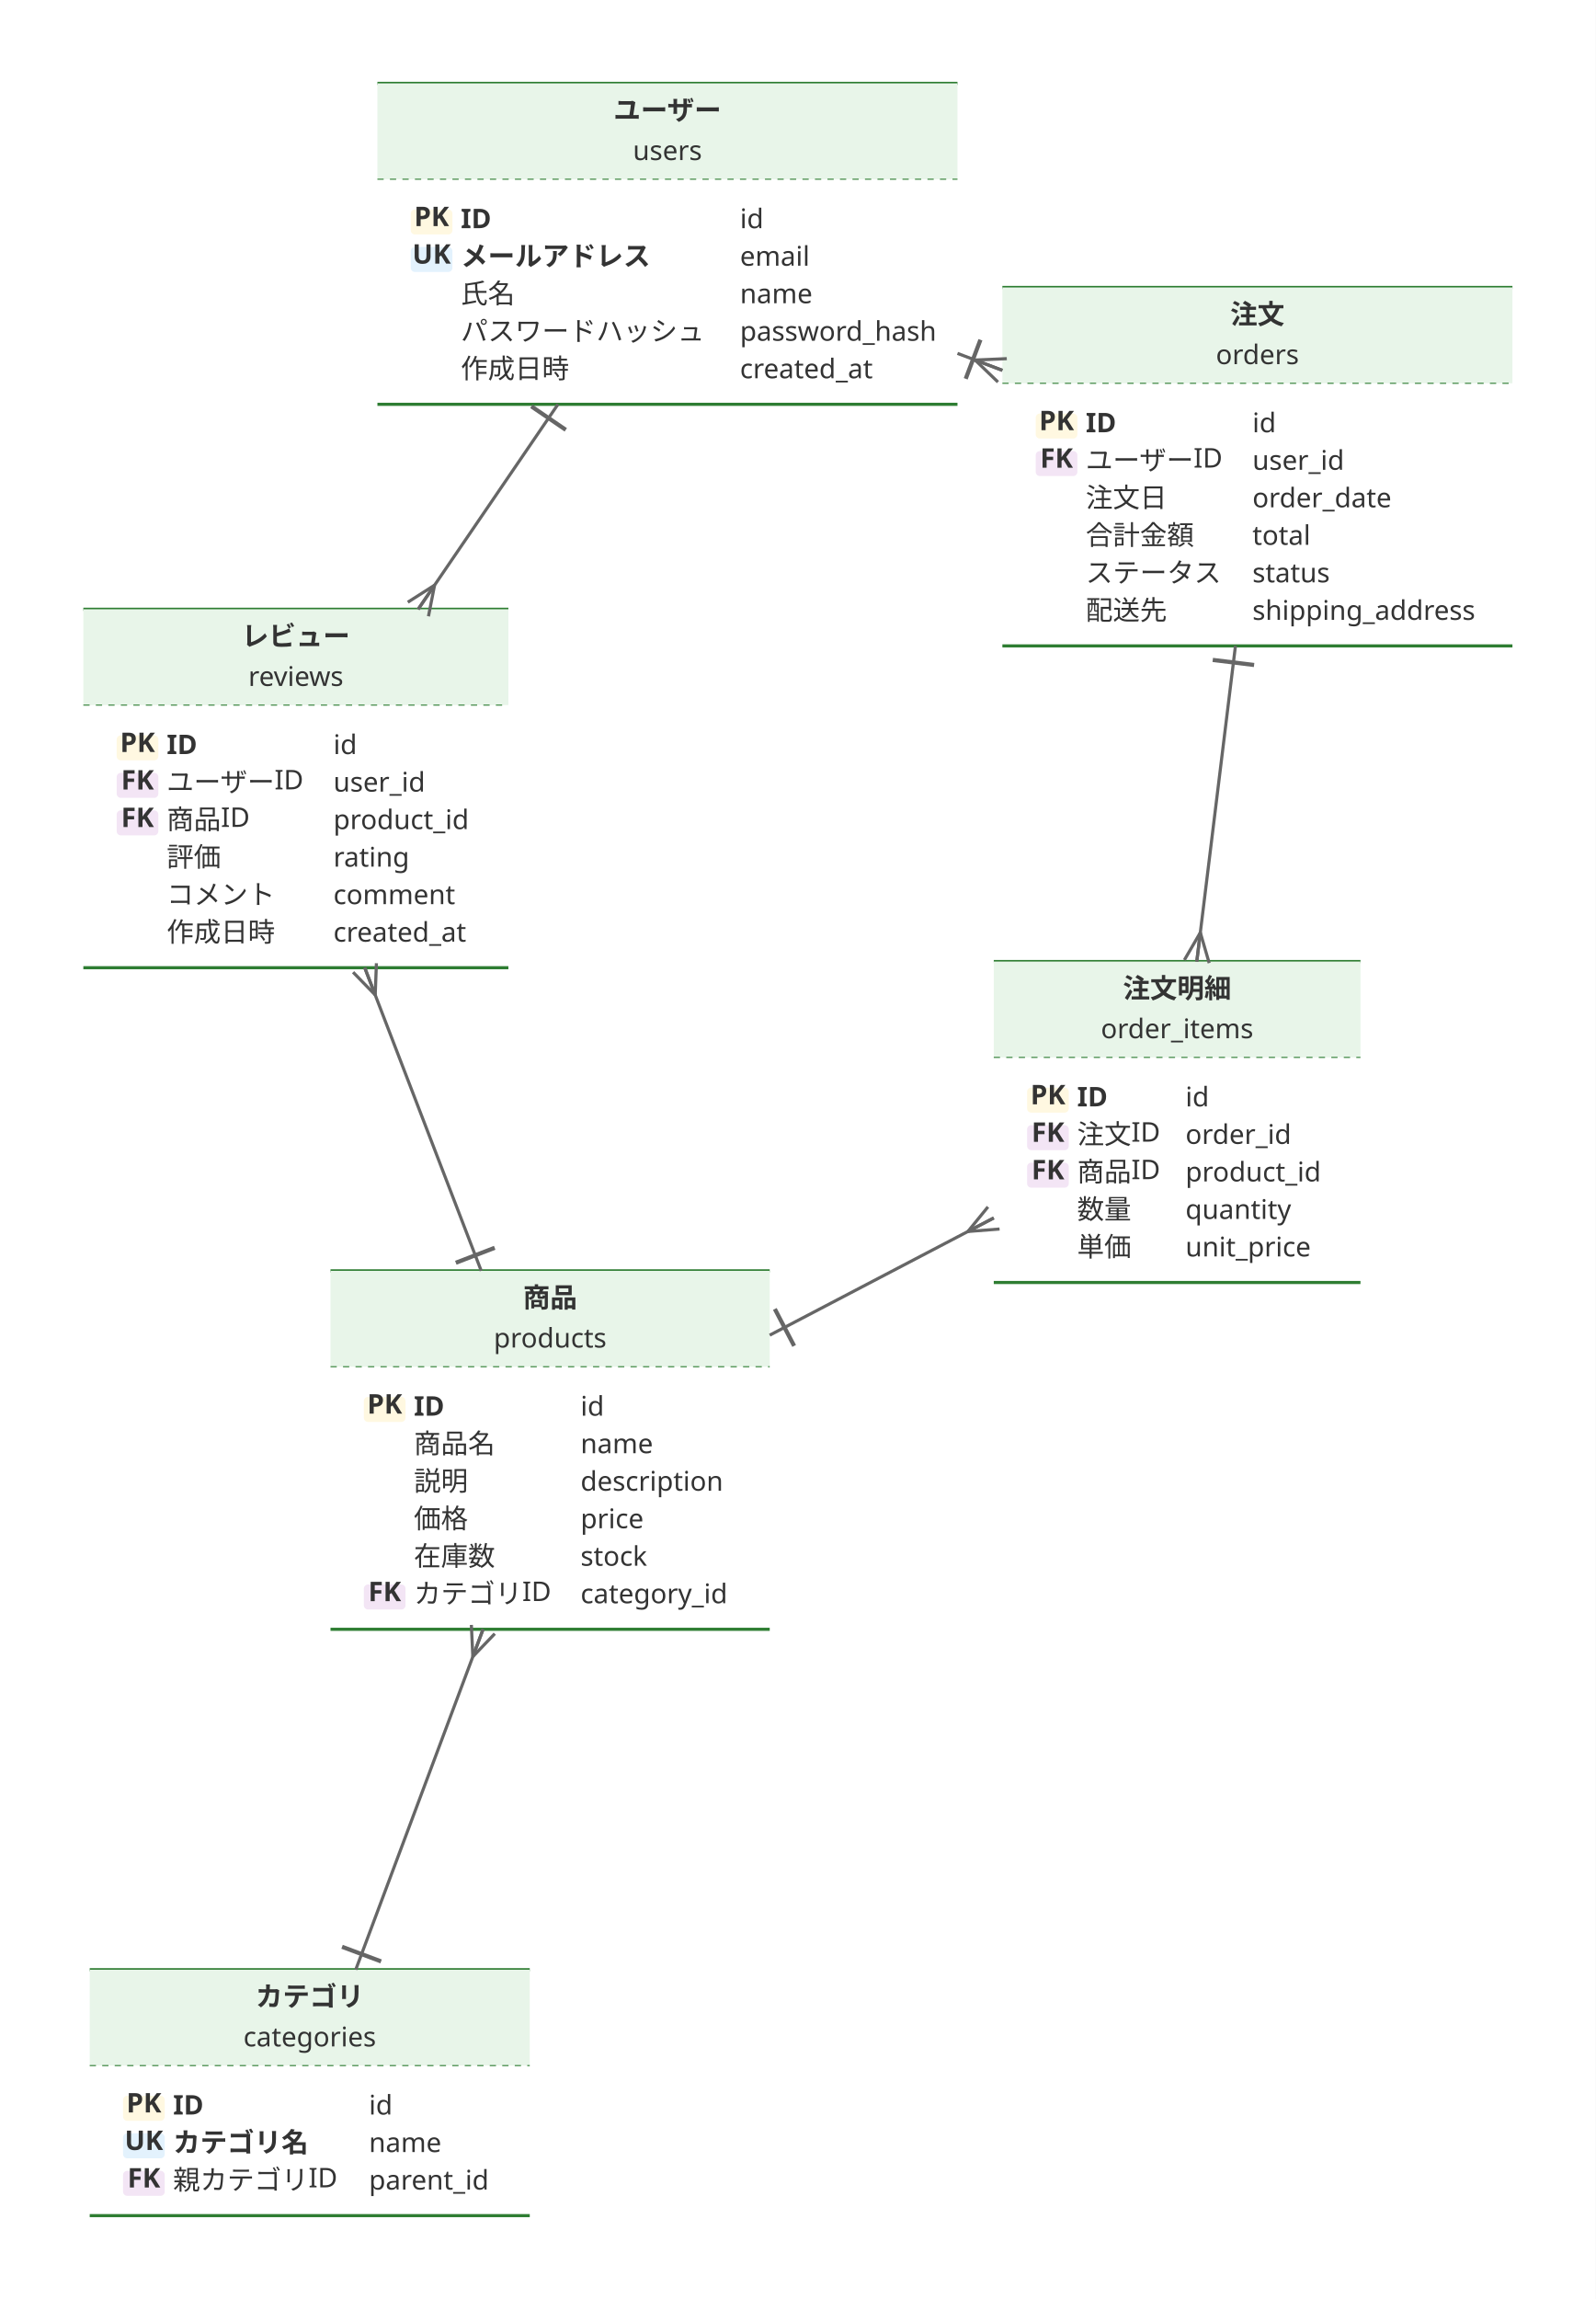
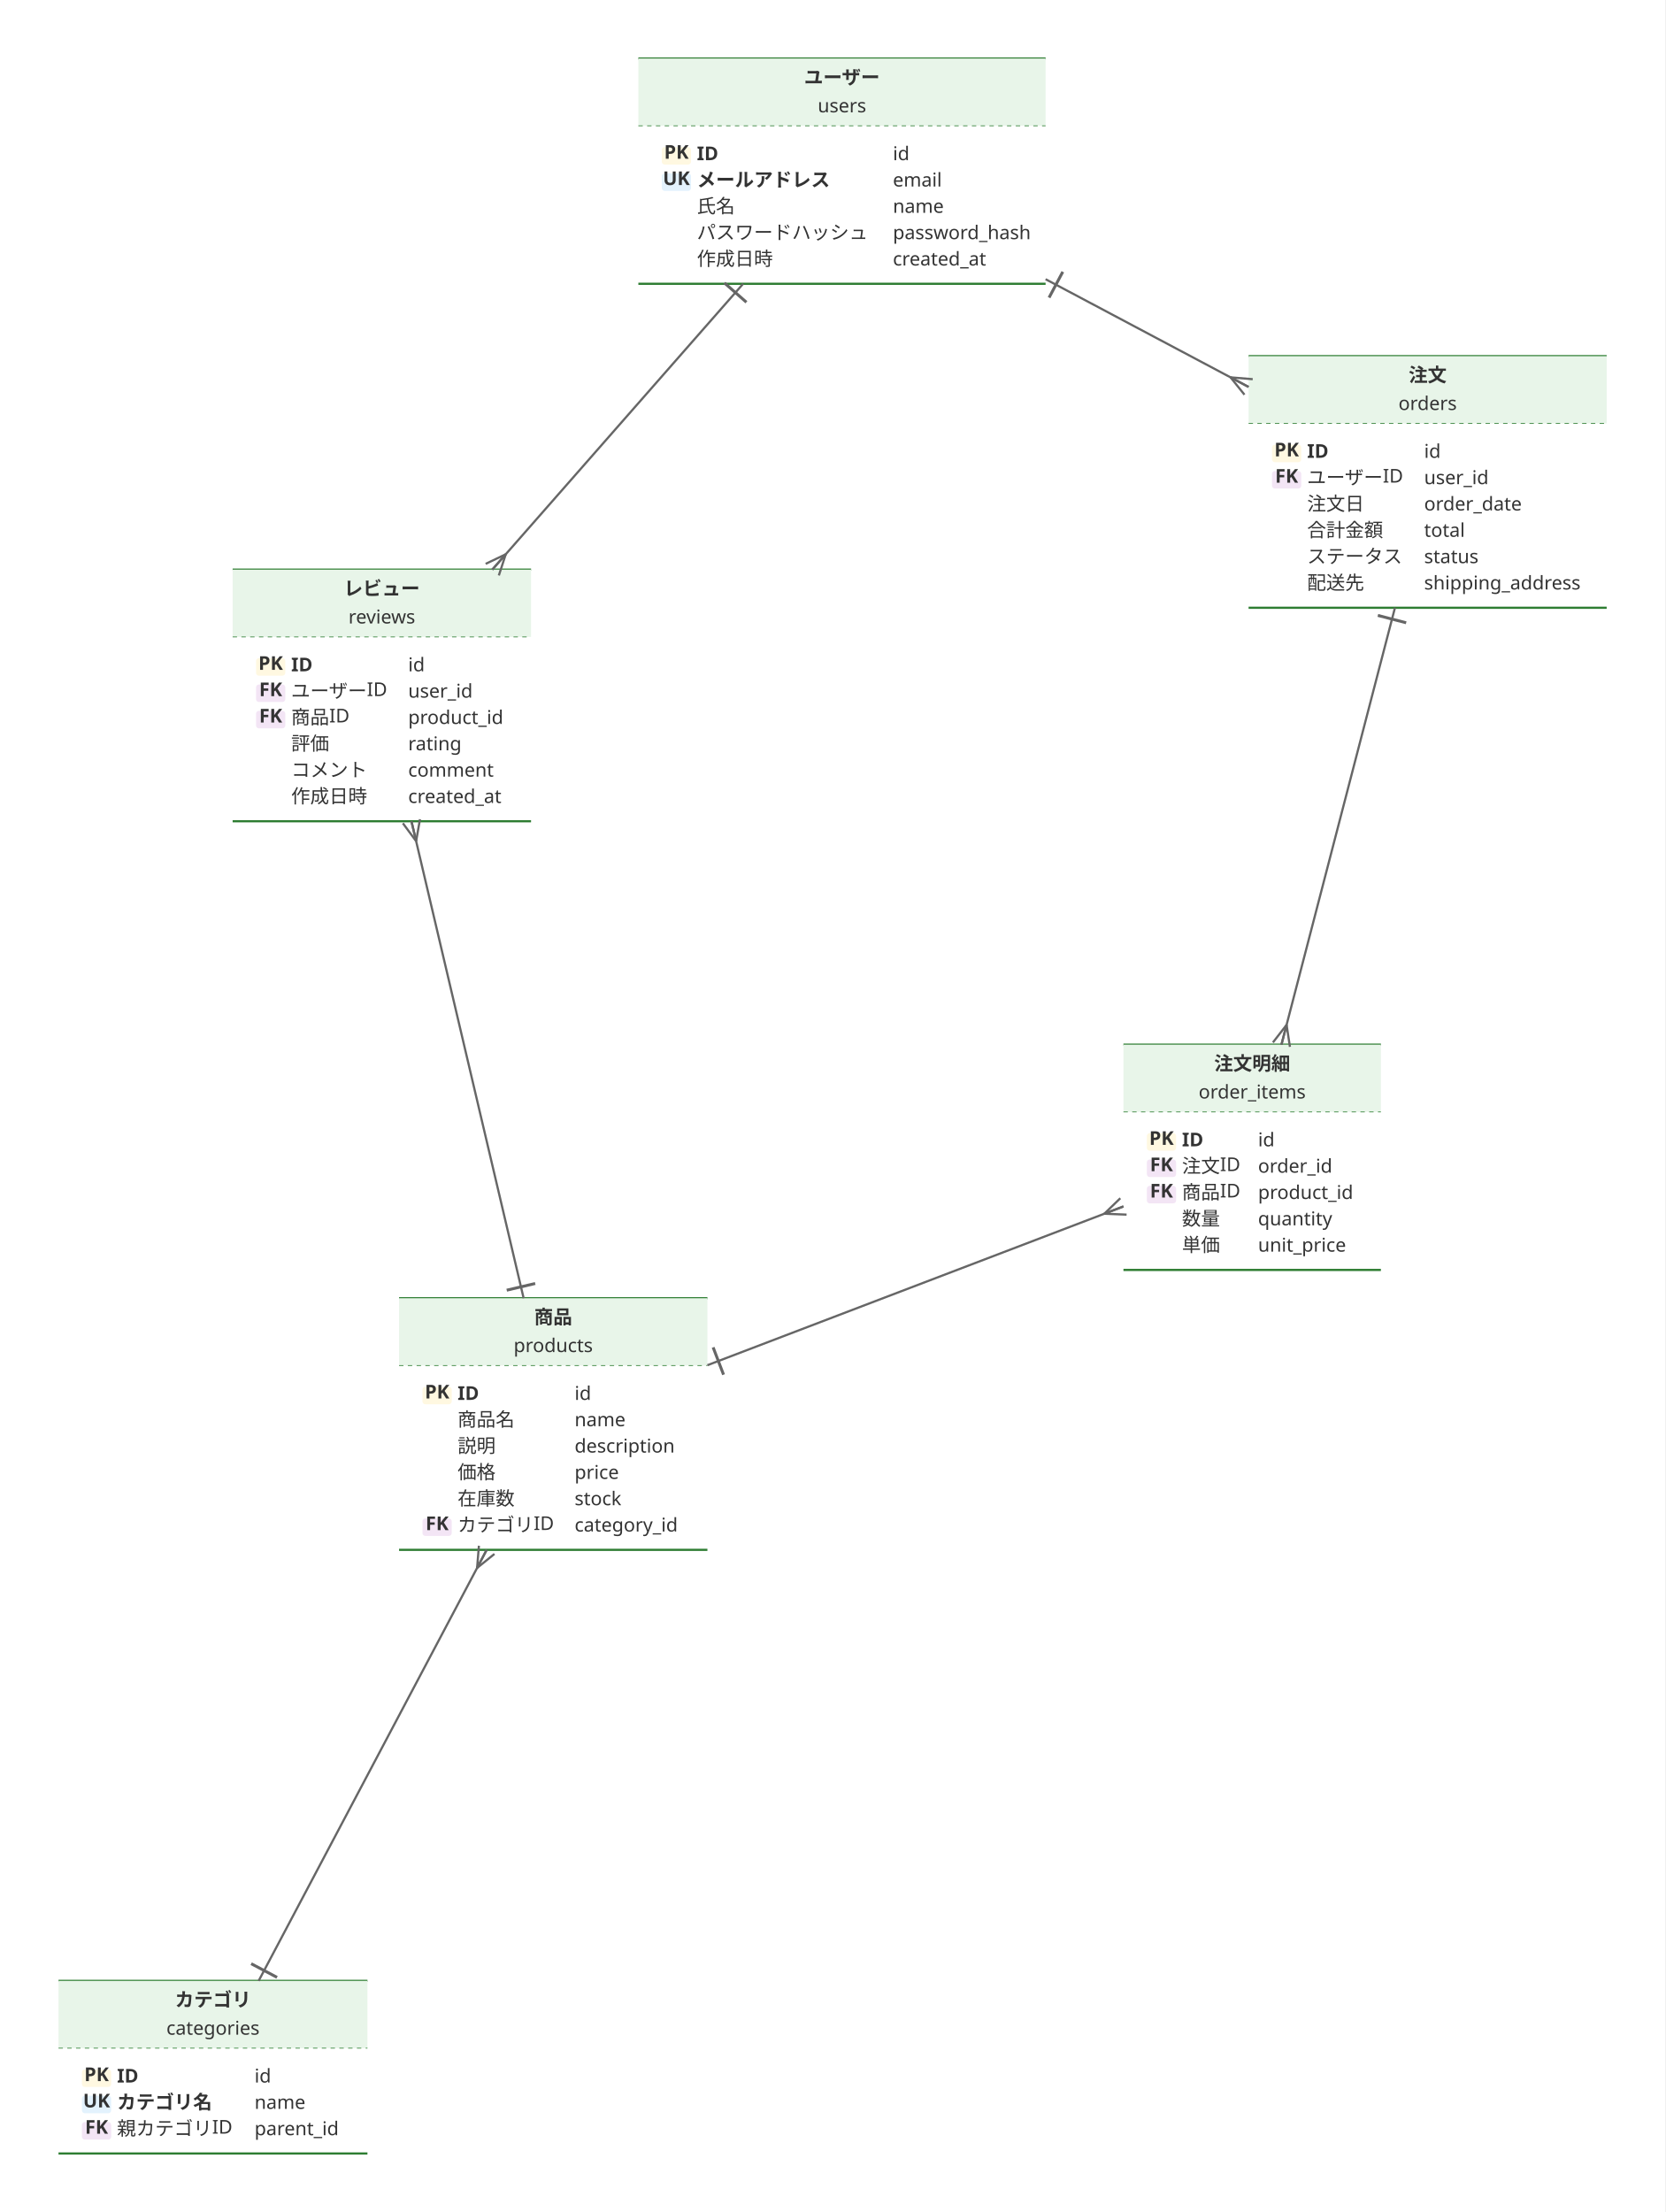
- <svg xmlns="http://www.w3.org/2000/svg" width="765.898" height="1103.118" viewBox="0 0 765.898 1103.118">
+ <svg xmlns="http://www.w3.org/2000/svg" width="1138.398" height="1512.151" viewBox="0 0 1138.398 1512.151">
  <rect width="100%" height="100%" fill="white" />
  <style>text { font-family: sans-serif; font-size: 13px; fill: #333; }</style>
-   <rect x="181.143" y="40" width="278.4" height="154" fill="#fff" stroke="none" />
-   <line x1="181.143" y1="40" x2="459.543" y2="40" stroke="#2e7d32" stroke-width="1.5" />
-   <line x1="181.143" y1="194" x2="459.543" y2="194" stroke="#2e7d32" stroke-width="1.5" />
-   <rect x="181.143" y="40" width="278.4" height="46" fill="#e8f5e9" />
-   <line x1="181.143" y1="86" x2="459.543" y2="86" stroke="#2e7d32" stroke-width="0.5" stroke-dasharray="3,3" />
-   <text x="320.343" y="57.48" text-anchor="middle" font-weight="bold" fill="#2e7d32">ユーザー</text>
-   <text x="320.343" y="76.8" text-anchor="middle" font-size="10" font-family="monospace" fill="#888">users</text>
-   <rect x="197.143" y="100.5" width="20" height="12" rx="2" fill="#fff8e1" stroke="none" />
-   <text x="207.143" y="108.5" font-size="8" font-weight="bold" fill="#c8a415" text-anchor="middle">PK</text>
-   <text x="221.143" y="109.5" font-size="11" fill="#333" font-weight="bold">ID</text>
-   <text x="355.143" y="109.5" font-size="10" font-family="monospace" fill="#999">id</text>
-   <rect x="197.143" y="118.5" width="20" height="12" rx="2" fill="#e3f2fd" stroke="none" />
-   <text x="207.143" y="126.5" font-size="8" font-weight="bold" fill="#1565c0" text-anchor="middle">UK</text>
-   <text x="221.143" y="127.5" font-size="11" fill="#333" font-weight="bold">メールアドレス</text>
-   <text x="355.143" y="127.5" font-size="10" font-family="monospace" fill="#999">email</text>
-   <text x="221.143" y="145.5" font-size="11" fill="#555">氏名</text>
-   <text x="355.143" y="145.5" font-size="10" font-family="monospace" fill="#999">name</text>
-   <text x="221.143" y="163.5" font-size="11" fill="#555">パスワードハッシュ</text>
-   <text x="355.143" y="163.5" font-size="10" font-family="monospace" fill="#999">password_hash</text>
-   <text x="221.143" y="181.5" font-size="11" fill="#555">作成日時</text>
-   <text x="355.143" y="181.5" font-size="10" font-family="monospace" fill="#999">created_at</text>
-   <rect x="481.098" y="137.922" width="244.8" height="172" fill="#fff" stroke="none" />
-   <line x1="481.098" y1="137.922" x2="725.898" y2="137.922" stroke="#2e7d32" stroke-width="1.5" />
-   <line x1="481.098" y1="309.922" x2="725.898" y2="309.922" stroke="#2e7d32" stroke-width="1.5" />
-   <rect x="481.098" y="137.922" width="244.8" height="46" fill="#e8f5e9" />
-   <line x1="481.098" y1="183.922" x2="725.898" y2="183.922" stroke="#2e7d32" stroke-width="0.5" stroke-dasharray="3,3" />
-   <text x="603.498" y="155.402" text-anchor="middle" font-weight="bold" fill="#2e7d32">注文</text>
-   <text x="603.498" y="174.722" text-anchor="middle" font-size="10" font-family="monospace" fill="#888">orders</text>
-   <rect x="497.098" y="198.422" width="20" height="12" rx="2" fill="#fff8e1" stroke="none" />
-   <text x="507.098" y="206.422" font-size="8" font-weight="bold" fill="#c8a415" text-anchor="middle">PK</text>
-   <text x="521.098" y="207.422" font-size="11" fill="#333" font-weight="bold">ID</text>
-   <text x="601.098" y="207.422" font-size="10" font-family="monospace" fill="#999">id</text>
-   <rect x="497.098" y="216.422" width="20" height="12" rx="2" fill="#f3e5f5" stroke="none" />
-   <text x="507.098" y="224.422" font-size="8" font-weight="bold" fill="#7b1fa2" text-anchor="middle">FK</text>
-   <text x="521.098" y="225.422" font-size="11" fill="#555">ユーザーID</text>
-   <text x="601.098" y="225.422" font-size="10" font-family="monospace" fill="#999">user_id</text>
-   <text x="521.098" y="243.422" font-size="11" fill="#555">注文日</text>
-   <text x="601.098" y="243.422" font-size="10" font-family="monospace" fill="#999">order_date</text>
-   <text x="521.098" y="261.422" font-size="11" fill="#555">合計金額</text>
-   <text x="601.098" y="261.422" font-size="10" font-family="monospace" fill="#999">total</text>
-   <text x="521.098" y="279.422" font-size="11" fill="#555">ステータス</text>
-   <text x="601.098" y="279.422" font-size="10" font-family="monospace" fill="#999">status</text>
-   <text x="521.098" y="297.422" font-size="11" fill="#555">配送先</text>
-   <text x="601.098" y="297.422" font-size="10" font-family="monospace" fill="#999">shipping_address</text>
-   <rect x="476.96" y="461.371" width="176" height="154" fill="#fff" stroke="none" />
-   <line x1="476.96" y1="461.371" x2="652.96" y2="461.371" stroke="#2e7d32" stroke-width="1.5" />
-   <line x1="476.96" y1="615.371" x2="652.96" y2="615.371" stroke="#2e7d32" stroke-width="1.5" />
-   <rect x="476.96" y="461.371" width="176" height="46" fill="#e8f5e9" />
-   <line x1="476.96" y1="507.371" x2="652.96" y2="507.371" stroke="#2e7d32" stroke-width="0.5" stroke-dasharray="3,3" />
-   <text x="564.96" y="478.851" text-anchor="middle" font-weight="bold" fill="#2e7d32">注文明細</text>
-   <text x="564.96" y="498.171" text-anchor="middle" font-size="10" font-family="monospace" fill="#888">order_items</text>
-   <rect x="492.96" y="521.871" width="20" height="12" rx="2" fill="#fff8e1" stroke="none" />
-   <text x="502.96" y="529.871" font-size="8" font-weight="bold" fill="#c8a415" text-anchor="middle">PK</text>
-   <text x="516.96" y="530.871" font-size="11" fill="#333" font-weight="bold">ID</text>
-   <text x="568.96" y="530.871" font-size="10" font-family="monospace" fill="#999">id</text>
-   <rect x="492.96" y="539.871" width="20" height="12" rx="2" fill="#f3e5f5" stroke="none" />
-   <text x="502.96" y="547.871" font-size="8" font-weight="bold" fill="#7b1fa2" text-anchor="middle">FK</text>
-   <text x="516.96" y="548.871" font-size="11" fill="#555">注文ID</text>
-   <text x="568.96" y="548.871" font-size="10" font-family="monospace" fill="#999">order_id</text>
-   <rect x="492.96" y="557.871" width="20" height="12" rx="2" fill="#f3e5f5" stroke="none" />
-   <text x="502.96" y="565.871" font-size="8" font-weight="bold" fill="#7b1fa2" text-anchor="middle">FK</text>
-   <text x="516.96" y="566.871" font-size="11" fill="#555">商品ID</text>
-   <text x="568.96" y="566.871" font-size="10" font-family="monospace" fill="#999">product_id</text>
-   <text x="516.96" y="584.871" font-size="11" fill="#555">数量</text>
-   <text x="568.96" y="584.871" font-size="10" font-family="monospace" fill="#999">quantity</text>
-   <text x="516.96" y="602.871" font-size="11" fill="#555">単価</text>
-   <text x="568.96" y="602.871" font-size="10" font-family="monospace" fill="#999">unit_price</text>
-   <rect x="158.629" y="609.78" width="210.8" height="172" fill="#fff" stroke="none" />
-   <line x1="158.629" y1="609.78" x2="369.429" y2="609.78" stroke="#2e7d32" stroke-width="1.5" />
-   <line x1="158.629" y1="781.78" x2="369.429" y2="781.78" stroke="#2e7d32" stroke-width="1.5" />
-   <rect x="158.629" y="609.78" width="210.8" height="46" fill="#e8f5e9" />
-   <line x1="158.629" y1="655.78" x2="369.429" y2="655.78" stroke="#2e7d32" stroke-width="0.5" stroke-dasharray="3,3" />
-   <text x="264.029" y="627.26" text-anchor="middle" font-weight="bold" fill="#2e7d32">商品</text>
-   <text x="264.029" y="646.58" text-anchor="middle" font-size="10" font-family="monospace" fill="#888">products</text>
-   <rect x="174.629" y="670.28" width="20" height="12" rx="2" fill="#fff8e1" stroke="none" />
-   <text x="184.629" y="678.28" font-size="8" font-weight="bold" fill="#c8a415" text-anchor="middle">PK</text>
-   <text x="198.629" y="679.28" font-size="11" fill="#333" font-weight="bold">ID</text>
-   <text x="278.629" y="679.28" font-size="10" font-family="monospace" fill="#999">id</text>
-   <text x="198.629" y="697.28" font-size="11" fill="#555">商品名</text>
-   <text x="278.629" y="697.28" font-size="10" font-family="monospace" fill="#999">name</text>
-   <text x="198.629" y="715.28" font-size="11" fill="#555">説明</text>
-   <text x="278.629" y="715.28" font-size="10" font-family="monospace" fill="#999">description</text>
-   <text x="198.629" y="733.28" font-size="11" fill="#555">価格</text>
-   <text x="278.629" y="733.28" font-size="10" font-family="monospace" fill="#999">price</text>
-   <text x="198.629" y="751.28" font-size="11" fill="#555">在庫数</text>
-   <text x="278.629" y="751.28" font-size="10" font-family="monospace" fill="#999">stock</text>
-   <rect x="174.629" y="760.28" width="20" height="12" rx="2" fill="#f3e5f5" stroke="none" />
-   <text x="184.629" y="768.28" font-size="8" font-weight="bold" fill="#7b1fa2" text-anchor="middle">FK</text>
-   <text x="198.629" y="769.28" font-size="11" fill="#555">カテゴリID</text>
-   <text x="278.629" y="769.28" font-size="10" font-family="monospace" fill="#999">category_id</text>
-   <rect x="43.059" y="945.118" width="211.2" height="118" fill="#fff" stroke="none" />
-   <line x1="43.059" y1="945.118" x2="254.259" y2="945.118" stroke="#2e7d32" stroke-width="1.5" />
-   <line x1="43.059" y1="1063.118" x2="254.259" y2="1063.118" stroke="#2e7d32" stroke-width="1.5" />
-   <rect x="43.059" y="945.118" width="211.2" height="46" fill="#e8f5e9" />
-   <line x1="43.059" y1="991.118" x2="254.259" y2="991.118" stroke="#2e7d32" stroke-width="0.5" stroke-dasharray="3,3" />
-   <text x="148.659" y="962.598" text-anchor="middle" font-weight="bold" fill="#2e7d32">カテゴリ</text>
-   <text x="148.659" y="981.918" text-anchor="middle" font-size="10" font-family="monospace" fill="#888">categories</text>
-   <rect x="59.059" y="1005.618" width="20" height="12" rx="2" fill="#fff8e1" stroke="none" />
-   <text x="69.059" y="1013.618" font-size="8" font-weight="bold" fill="#c8a415" text-anchor="middle">PK</text>
-   <text x="83.059" y="1014.618" font-size="11" fill="#333" font-weight="bold">ID</text>
-   <text x="177.059" y="1014.618" font-size="10" font-family="monospace" fill="#999">id</text>
-   <rect x="59.059" y="1023.618" width="20" height="12" rx="2" fill="#e3f2fd" stroke="none" />
-   <text x="69.059" y="1031.618" font-size="8" font-weight="bold" fill="#1565c0" text-anchor="middle">UK</text>
-   <text x="83.059" y="1032.618" font-size="11" fill="#333" font-weight="bold">カテゴリ名</text>
-   <text x="177.059" y="1032.618" font-size="10" font-family="monospace" fill="#999">name</text>
-   <rect x="59.059" y="1041.618" width="20" height="12" rx="2" fill="#f3e5f5" stroke="none" />
-   <text x="69.059" y="1049.618" font-size="8" font-weight="bold" fill="#7b1fa2" text-anchor="middle">FK</text>
-   <text x="83.059" y="1050.618" font-size="11" fill="#555">親カテゴリID</text>
-   <text x="177.059" y="1050.618" font-size="10" font-family="monospace" fill="#999">parent_id</text>
-   <rect x="40" y="292.335" width="204" height="172" fill="#fff" stroke="none" />
-   <line x1="40" y1="292.335" x2="244" y2="292.335" stroke="#2e7d32" stroke-width="1.5" />
-   <line x1="40" y1="464.335" x2="244" y2="464.335" stroke="#2e7d32" stroke-width="1.5" />
-   <rect x="40" y="292.335" width="204" height="46" fill="#e8f5e9" />
-   <line x1="40" y1="338.335" x2="244" y2="338.335" stroke="#2e7d32" stroke-width="0.5" stroke-dasharray="3,3" />
-   <text x="142" y="309.815" text-anchor="middle" font-weight="bold" fill="#2e7d32">レビュー</text>
-   <text x="142" y="329.135" text-anchor="middle" font-size="10" font-family="monospace" fill="#888">reviews</text>
-   <rect x="56" y="352.835" width="20" height="12" rx="2" fill="#fff8e1" stroke="none" />
-   <text x="66" y="360.835" font-size="8" font-weight="bold" fill="#c8a415" text-anchor="middle">PK</text>
-   <text x="80" y="361.835" font-size="11" fill="#333" font-weight="bold">ID</text>
-   <text x="160" y="361.835" font-size="10" font-family="monospace" fill="#999">id</text>
-   <rect x="56" y="370.835" width="20" height="12" rx="2" fill="#f3e5f5" stroke="none" />
-   <text x="66" y="378.835" font-size="8" font-weight="bold" fill="#7b1fa2" text-anchor="middle">FK</text>
-   <text x="80" y="379.835" font-size="11" fill="#555">ユーザーID</text>
-   <text x="160" y="379.835" font-size="10" font-family="monospace" fill="#999">user_id</text>
-   <rect x="56" y="388.835" width="20" height="12" rx="2" fill="#f3e5f5" stroke="none" />
-   <text x="66" y="396.835" font-size="8" font-weight="bold" fill="#7b1fa2" text-anchor="middle">FK</text>
-   <text x="80" y="397.835" font-size="11" fill="#555">商品ID</text>
-   <text x="160" y="397.835" font-size="10" font-family="monospace" fill="#999">product_id</text>
-   <text x="80" y="415.835" font-size="11" fill="#555">評価</text>
-   <text x="160" y="415.835" font-size="10" font-family="monospace" fill="#999">rating</text>
-   <text x="80" y="433.835" font-size="11" fill="#555">コメント</text>
-   <text x="160" y="433.835" font-size="10" font-family="monospace" fill="#999">comment</text>
-   <text x="80" y="451.835" font-size="11" fill="#555">作成日時</text>
-   <text x="160" y="451.835" font-size="10" font-family="monospace" fill="#999">created_at</text>
-   <path d="M459.543,169.563 L481.098,177.702" fill="none" stroke="#666" stroke-width="1.5" />
-   <line x1="463.495" y1="181.744" x2="470.56" y2="163.034" stroke="#666" stroke-width="2" />
-   <line x1="468" y1="172.757" x2="481.098" y2="177.702" stroke="#666" stroke-width="1.5" />
-   <line x1="468" y1="172.757" x2="483.217" y2="172.089" stroke="#666" stroke-width="1.5" />
-   <line x1="468" y1="172.757" x2="478.978" y2="183.315" stroke="#666" stroke-width="1.5" />
-   <path d="M592.958,309.922 L574.397,461.371" fill="none" stroke="#666" stroke-width="1.5" />
-   <line x1="582.059" y1="316.646" x2="601.91" y2="319.079" stroke="#666" stroke-width="2" />
-   <line x1="576.1" y1="447.475" x2="574.397" y2="461.371" stroke="#666" stroke-width="1.5" />
-   <line x1="576.1" y1="447.475" x2="580.353" y2="462.101" stroke="#666" stroke-width="1.5" />
-   <line x1="576.1" y1="447.475" x2="568.442" y2="460.641" stroke="#666" stroke-width="1.5" />
-   <path d="M369.429,640.648 L476.96,584.401" fill="none" stroke="#666" stroke-width="1.5" />
-   <line x1="381.153" y1="645.801" x2="371.883" y2="628.079" stroke="#666" stroke-width="2" />
-   <line x1="464.555" y1="590.89" x2="476.96" y2="584.401" stroke="#666" stroke-width="1.5" />
-   <line x1="464.555" y1="590.89" x2="474.179" y2="579.085" stroke="#666" stroke-width="1.5" />
-   <line x1="464.555" y1="590.89" x2="479.741" y2="589.718" stroke="#666" stroke-width="1.5" />
-   <path d="M170.735,945.118 L231.851,781.78" fill="none" stroke="#666" stroke-width="1.5" />
-   <line x1="182.904" y1="941.13" x2="164.173" y2="934.121" stroke="#666" stroke-width="2" />
-   <line x1="226.944" y1="794.892" x2="231.851" y2="781.78" stroke="#666" stroke-width="1.5" />
-   <line x1="226.944" y1="794.892" x2="226.231" y2="779.677" stroke="#666" stroke-width="1.5" />
-   <line x1="226.944" y1="794.892" x2="237.47" y2="783.883" stroke="#666" stroke-width="1.5" />
-   <path d="M267.796,194 L200.689,292.335" fill="none" stroke="#666" stroke-width="1.5" />
-   <line x1="255.027" y1="194.971" x2="271.547" y2="206.245" stroke="#666" stroke-width="2" />
-   <line x1="208.581" y1="280.772" x2="200.689" y2="292.335" stroke="#666" stroke-width="1.5" />
-   <line x1="208.581" y1="280.772" x2="205.645" y2="295.718" stroke="#666" stroke-width="1.5" />
-   <line x1="208.581" y1="280.772" x2="195.733" y2="288.953" stroke="#666" stroke-width="1.5" />
-   <path d="M230.97,609.78 L175.059,464.335" fill="none" stroke="#666" stroke-width="1.5" />
-   <line x1="237.433" y1="598.725" x2="218.765" y2="605.901" stroke="#666" stroke-width="2" />
-   <line x1="180.083" y1="477.403" x2="175.059" y2="464.335" stroke="#666" stroke-width="1.5" />
-   <line x1="180.083" y1="477.403" x2="169.459" y2="466.488" stroke="#666" stroke-width="1.5" />
-   <line x1="180.083" y1="477.403" x2="180.66" y2="462.183" stroke="#666" stroke-width="1.5" />
+   <rect x="436.415" y="40" width="278.4" height="154" fill="#fff" stroke="none" />
+   <line x1="436.415" y1="40" x2="714.815" y2="40" stroke="#2e7d32" stroke-width="1.5" />
+   <line x1="436.415" y1="194" x2="714.815" y2="194" stroke="#2e7d32" stroke-width="1.5" />
+   <rect x="436.415" y="40" width="278.4" height="46" fill="#e8f5e9" />
+   <line x1="436.415" y1="86" x2="714.815" y2="86" stroke="#2e7d32" stroke-width="0.5" stroke-dasharray="3,3" />
+   <text x="575.615" y="57.48" text-anchor="middle" font-weight="bold" fill="#2e7d32">ユーザー</text>
+   <text x="575.615" y="76.8" text-anchor="middle" font-size="10" font-family="monospace" fill="#888">users</text>
+   <rect x="452.415" y="100.5" width="20" height="12" rx="2" fill="#fff8e1" stroke="none" />
+   <text x="462.415" y="108.5" font-size="8" font-weight="bold" fill="#c8a415" text-anchor="middle">PK</text>
+   <text x="476.415" y="109.5" font-size="11" fill="#333" font-weight="bold">ID</text>
+   <text x="610.415" y="109.5" font-size="10" font-family="monospace" fill="#999">id</text>
+   <rect x="452.415" y="118.5" width="20" height="12" rx="2" fill="#e3f2fd" stroke="none" />
+   <text x="462.415" y="126.5" font-size="8" font-weight="bold" fill="#1565c0" text-anchor="middle">UK</text>
+   <text x="476.415" y="127.5" font-size="11" fill="#333" font-weight="bold">メールアドレス</text>
+   <text x="610.415" y="127.5" font-size="10" font-family="monospace" fill="#999">email</text>
+   <text x="476.415" y="145.5" font-size="11" fill="#555">氏名</text>
+   <text x="610.415" y="145.5" font-size="10" font-family="monospace" fill="#999">name</text>
+   <text x="476.415" y="163.5" font-size="11" fill="#555">パスワードハッシュ</text>
+   <text x="610.415" y="163.5" font-size="10" font-family="monospace" fill="#999">password_hash</text>
+   <text x="476.415" y="181.5" font-size="11" fill="#555">作成日時</text>
+   <text x="610.415" y="181.5" font-size="10" font-family="monospace" fill="#999">created_at</text>
+   <rect x="853.598" y="243.476" width="244.8" height="172" fill="#fff" stroke="none" />
+   <line x1="853.598" y1="243.476" x2="1098.398" y2="243.476" stroke="#2e7d32" stroke-width="1.5" />
+   <line x1="853.598" y1="415.476" x2="1098.398" y2="415.476" stroke="#2e7d32" stroke-width="1.5" />
+   <rect x="853.598" y="243.476" width="244.8" height="46" fill="#e8f5e9" />
+   <line x1="853.598" y1="289.476" x2="1098.398" y2="289.476" stroke="#2e7d32" stroke-width="0.5" stroke-dasharray="3,3" />
+   <text x="975.998" y="260.956" text-anchor="middle" font-weight="bold" fill="#2e7d32">注文</text>
+   <text x="975.998" y="280.276" text-anchor="middle" font-size="10" font-family="monospace" fill="#888">orders</text>
+   <rect x="869.598" y="303.976" width="20" height="12" rx="2" fill="#fff8e1" stroke="none" />
+   <text x="879.598" y="311.976" font-size="8" font-weight="bold" fill="#c8a415" text-anchor="middle">PK</text>
+   <text x="893.598" y="312.976" font-size="11" fill="#333" font-weight="bold">ID</text>
+   <text x="973.598" y="312.976" font-size="10" font-family="monospace" fill="#999">id</text>
+   <rect x="869.598" y="321.976" width="20" height="12" rx="2" fill="#f3e5f5" stroke="none" />
+   <text x="879.598" y="329.976" font-size="8" font-weight="bold" fill="#7b1fa2" text-anchor="middle">FK</text>
+   <text x="893.598" y="330.976" font-size="11" fill="#555">ユーザーID</text>
+   <text x="973.598" y="330.976" font-size="10" font-family="monospace" fill="#999">user_id</text>
+   <text x="893.598" y="348.976" font-size="11" fill="#555">注文日</text>
+   <text x="973.598" y="348.976" font-size="10" font-family="monospace" fill="#999">order_date</text>
+   <text x="893.598" y="366.976" font-size="11" fill="#555">合計金額</text>
+   <text x="973.598" y="366.976" font-size="10" font-family="monospace" fill="#999">total</text>
+   <text x="893.598" y="384.976" font-size="11" fill="#555">ステータス</text>
+   <text x="973.598" y="384.976" font-size="10" font-family="monospace" fill="#999">status</text>
+   <text x="893.598" y="402.976" font-size="11" fill="#555">配送先</text>
+   <text x="973.598" y="402.976" font-size="10" font-family="monospace" fill="#999">shipping_address</text>
+   <rect x="768.038" y="714.145" width="176" height="154" fill="#fff" stroke="none" />
+   <line x1="768.038" y1="714.145" x2="944.038" y2="714.145" stroke="#2e7d32" stroke-width="1.5" />
+   <line x1="768.038" y1="868.145" x2="944.038" y2="868.145" stroke="#2e7d32" stroke-width="1.5" />
+   <rect x="768.038" y="714.145" width="176" height="46" fill="#e8f5e9" />
+   <line x1="768.038" y1="760.145" x2="944.038" y2="760.145" stroke="#2e7d32" stroke-width="0.5" stroke-dasharray="3,3" />
+   <text x="856.038" y="731.625" text-anchor="middle" font-weight="bold" fill="#2e7d32">注文明細</text>
+   <text x="856.038" y="750.945" text-anchor="middle" font-size="10" font-family="monospace" fill="#888">order_items</text>
+   <rect x="784.038" y="774.645" width="20" height="12" rx="2" fill="#fff8e1" stroke="none" />
+   <text x="794.038" y="782.645" font-size="8" font-weight="bold" fill="#c8a415" text-anchor="middle">PK</text>
+   <text x="808.038" y="783.645" font-size="11" fill="#333" font-weight="bold">ID</text>
+   <text x="860.038" y="783.645" font-size="10" font-family="monospace" fill="#999">id</text>
+   <rect x="784.038" y="792.645" width="20" height="12" rx="2" fill="#f3e5f5" stroke="none" />
+   <text x="794.038" y="800.645" font-size="8" font-weight="bold" fill="#7b1fa2" text-anchor="middle">FK</text>
+   <text x="808.038" y="801.645" font-size="11" fill="#555">注文ID</text>
+   <text x="860.038" y="801.645" font-size="10" font-family="monospace" fill="#999">order_id</text>
+   <rect x="784.038" y="810.645" width="20" height="12" rx="2" fill="#f3e5f5" stroke="none" />
+   <text x="794.038" y="818.645" font-size="8" font-weight="bold" fill="#7b1fa2" text-anchor="middle">FK</text>
+   <text x="808.038" y="819.645" font-size="11" fill="#555">商品ID</text>
+   <text x="860.038" y="819.645" font-size="10" font-family="monospace" fill="#999">product_id</text>
+   <text x="808.038" y="837.645" font-size="11" fill="#555">数量</text>
+   <text x="860.038" y="837.645" font-size="10" font-family="monospace" fill="#999">quantity</text>
+   <text x="808.038" y="855.645" font-size="11" fill="#555">単価</text>
+   <text x="860.038" y="855.645" font-size="10" font-family="monospace" fill="#999">unit_price</text>
+   <rect x="272.816" y="887.49" width="210.8" height="172" fill="#fff" stroke="none" />
+   <line x1="272.816" y1="887.49" x2="483.616" y2="887.49" stroke="#2e7d32" stroke-width="1.5" />
+   <line x1="272.816" y1="1059.49" x2="483.616" y2="1059.49" stroke="#2e7d32" stroke-width="1.5" />
+   <rect x="272.816" y="887.49" width="210.8" height="46" fill="#e8f5e9" />
+   <line x1="272.816" y1="933.49" x2="483.616" y2="933.49" stroke="#2e7d32" stroke-width="0.5" stroke-dasharray="3,3" />
+   <text x="378.216" y="904.97" text-anchor="middle" font-weight="bold" fill="#2e7d32">商品</text>
+   <text x="378.216" y="924.29" text-anchor="middle" font-size="10" font-family="monospace" fill="#888">products</text>
+   <rect x="288.816" y="947.99" width="20" height="12" rx="2" fill="#fff8e1" stroke="none" />
+   <text x="298.816" y="955.99" font-size="8" font-weight="bold" fill="#c8a415" text-anchor="middle">PK</text>
+   <text x="312.816" y="956.99" font-size="11" fill="#333" font-weight="bold">ID</text>
+   <text x="392.816" y="956.99" font-size="10" font-family="monospace" fill="#999">id</text>
+   <text x="312.816" y="974.99" font-size="11" fill="#555">商品名</text>
+   <text x="392.816" y="974.99" font-size="10" font-family="monospace" fill="#999">name</text>
+   <text x="312.816" y="992.99" font-size="11" fill="#555">説明</text>
+   <text x="392.816" y="992.99" font-size="10" font-family="monospace" fill="#999">description</text>
+   <text x="312.816" y="1010.99" font-size="11" fill="#555">価格</text>
+   <text x="392.816" y="1010.99" font-size="10" font-family="monospace" fill="#999">price</text>
+   <text x="312.816" y="1028.99" font-size="11" fill="#555">在庫数</text>
+   <text x="392.816" y="1028.99" font-size="10" font-family="monospace" fill="#999">stock</text>
+   <rect x="288.816" y="1037.99" width="20" height="12" rx="2" fill="#f3e5f5" stroke="none" />
+   <text x="298.816" y="1045.99" font-size="8" font-weight="bold" fill="#7b1fa2" text-anchor="middle">FK</text>
+   <text x="312.816" y="1046.99" font-size="11" fill="#555">カテゴリID</text>
+   <text x="392.816" y="1046.99" font-size="10" font-family="monospace" fill="#999">category_id</text>
+   <rect x="40" y="1354.151" width="211.2" height="118" fill="#fff" stroke="none" />
+   <line x1="40" y1="1354.151" x2="251.2" y2="1354.151" stroke="#2e7d32" stroke-width="1.5" />
+   <line x1="40" y1="1472.151" x2="251.2" y2="1472.151" stroke="#2e7d32" stroke-width="1.5" />
+   <rect x="40" y="1354.151" width="211.2" height="46" fill="#e8f5e9" />
+   <line x1="40" y1="1400.151" x2="251.2" y2="1400.151" stroke="#2e7d32" stroke-width="0.5" stroke-dasharray="3,3" />
+   <text x="145.6" y="1371.631" text-anchor="middle" font-weight="bold" fill="#2e7d32">カテゴリ</text>
+   <text x="145.6" y="1390.951" text-anchor="middle" font-size="10" font-family="monospace" fill="#888">categories</text>
+   <rect x="56" y="1414.651" width="20" height="12" rx="2" fill="#fff8e1" stroke="none" />
+   <text x="66" y="1422.651" font-size="8" font-weight="bold" fill="#c8a415" text-anchor="middle">PK</text>
+   <text x="80" y="1423.651" font-size="11" fill="#333" font-weight="bold">ID</text>
+   <text x="174" y="1423.651" font-size="10" font-family="monospace" fill="#999">id</text>
+   <rect x="56" y="1432.651" width="20" height="12" rx="2" fill="#e3f2fd" stroke="none" />
+   <text x="66" y="1440.651" font-size="8" font-weight="bold" fill="#1565c0" text-anchor="middle">UK</text>
+   <text x="80" y="1441.651" font-size="11" fill="#333" font-weight="bold">カテゴリ名</text>
+   <text x="174" y="1441.651" font-size="10" font-family="monospace" fill="#999">name</text>
+   <rect x="56" y="1450.651" width="20" height="12" rx="2" fill="#f3e5f5" stroke="none" />
+   <text x="66" y="1458.651" font-size="8" font-weight="bold" fill="#7b1fa2" text-anchor="middle">FK</text>
+   <text x="80" y="1459.651" font-size="11" fill="#555">親カテゴリID</text>
+   <text x="174" y="1459.651" font-size="10" font-family="monospace" fill="#999">parent_id</text>
+   <rect x="159.044" y="389.414" width="204" height="172" fill="#fff" stroke="none" />
+   <line x1="159.044" y1="389.414" x2="363.044" y2="389.414" stroke="#2e7d32" stroke-width="1.5" />
+   <line x1="159.044" y1="561.414" x2="363.044" y2="561.414" stroke="#2e7d32" stroke-width="1.5" />
+   <rect x="159.044" y="389.414" width="204" height="46" fill="#e8f5e9" />
+   <line x1="159.044" y1="435.414" x2="363.044" y2="435.414" stroke="#2e7d32" stroke-width="0.5" stroke-dasharray="3,3" />
+   <text x="261.044" y="406.894" text-anchor="middle" font-weight="bold" fill="#2e7d32">レビュー</text>
+   <text x="261.044" y="426.214" text-anchor="middle" font-size="10" font-family="monospace" fill="#888">reviews</text>
+   <rect x="175.044" y="449.914" width="20" height="12" rx="2" fill="#fff8e1" stroke="none" />
+   <text x="185.044" y="457.914" font-size="8" font-weight="bold" fill="#c8a415" text-anchor="middle">PK</text>
+   <text x="199.044" y="458.914" font-size="11" fill="#333" font-weight="bold">ID</text>
+   <text x="279.044" y="458.914" font-size="10" font-family="monospace" fill="#999">id</text>
+   <rect x="175.044" y="467.914" width="20" height="12" rx="2" fill="#f3e5f5" stroke="none" />
+   <text x="185.044" y="475.914" font-size="8" font-weight="bold" fill="#7b1fa2" text-anchor="middle">FK</text>
+   <text x="199.044" y="476.914" font-size="11" fill="#555">ユーザーID</text>
+   <text x="279.044" y="476.914" font-size="10" font-family="monospace" fill="#999">user_id</text>
+   <rect x="175.044" y="485.914" width="20" height="12" rx="2" fill="#f3e5f5" stroke="none" />
+   <text x="185.044" y="493.914" font-size="8" font-weight="bold" fill="#7b1fa2" text-anchor="middle">FK</text>
+   <text x="199.044" y="494.914" font-size="11" fill="#555">商品ID</text>
+   <text x="279.044" y="494.914" font-size="10" font-family="monospace" fill="#999">product_id</text>
+   <text x="199.044" y="512.914" font-size="11" fill="#555">評価</text>
+   <text x="279.044" y="512.914" font-size="10" font-family="monospace" fill="#999">rating</text>
+   <text x="199.044" y="530.914" font-size="11" fill="#555">コメント</text>
+   <text x="279.044" y="530.914" font-size="10" font-family="monospace" fill="#999">comment</text>
+   <text x="199.044" y="548.914" font-size="11" fill="#555">作成日時</text>
+   <text x="279.044" y="548.914" font-size="10" font-family="monospace" fill="#999">created_at</text>
+   <path d="M714.815,190.871 L853.598,264.52" fill="none" stroke="#666" stroke-width="1.5" />
+   <line x1="717.194" y1="203.454" x2="726.57" y2="185.788" stroke="#666" stroke-width="2" />
+   <line x1="841.231" y1="257.958" x2="853.598" y2="264.52" stroke="#666" stroke-width="1.5" />
+   <line x1="841.231" y1="257.958" x2="856.41" y2="259.221" stroke="#666" stroke-width="1.5" />
+   <line x1="841.231" y1="257.958" x2="850.785" y2="269.82" stroke="#666" stroke-width="1.5" />
+   <path d="M953.652,415.476 L876.046,714.145" fill="none" stroke="#666" stroke-width="1.5" />
+   <line x1="941.961" y1="420.704" x2="961.318" y2="425.734" stroke="#666" stroke-width="2" />
+   <line x1="879.567" y1="700.595" x2="876.046" y2="714.145" stroke="#666" stroke-width="1.5" />
+   <line x1="879.567" y1="700.595" x2="881.853" y2="715.654" stroke="#666" stroke-width="1.5" />
+   <line x1="879.567" y1="700.595" x2="870.239" y2="712.636" stroke="#666" stroke-width="1.5" />
+   <path d="M483.616,933.267 L768.038,824.727" fill="none" stroke="#666" stroke-width="1.5" />
+   <line x1="494.656" y1="939.758" x2="487.525" y2="921.072" stroke="#666" stroke-width="2" />
+   <line x1="754.958" y1="829.719" x2="768.038" y2="824.727" stroke="#666" stroke-width="1.5" />
+   <line x1="754.958" y1="829.719" x2="765.899" y2="819.121" stroke="#666" stroke-width="1.5" />
+   <line x1="754.958" y1="829.719" x2="770.178" y2="830.333" stroke="#666" stroke-width="1.5" />
+   <path d="M176.816,1354.151 L332.715,1059.49" fill="none" stroke="#666" stroke-width="1.5" />
+   <line x1="189.396" y1="1351.756" x2="171.718" y2="1342.403" stroke="#666" stroke-width="2" />
+   <line x1="326.168" y1="1071.865" x2="332.715" y2="1059.49" stroke="#666" stroke-width="1.5" />
+   <line x1="326.168" y1="1071.865" x2="327.412" y2="1056.684" stroke="#666" stroke-width="1.5" />
+   <line x1="326.168" y1="1071.865" x2="338.019" y2="1062.296" stroke="#666" stroke-width="1.5" />
+   <path d="M508.034,194 L336.524,389.414" fill="none" stroke="#666" stroke-width="1.5" />
+   <line x1="495.241" y1="193.416" x2="510.273" y2="206.609" stroke="#666" stroke-width="2" />
+   <line x1="345.759" y1="378.892" x2="336.524" y2="389.414" stroke="#666" stroke-width="1.5" />
+   <line x1="345.759" y1="378.892" x2="341.034" y2="393.372" stroke="#666" stroke-width="1.5" />
+   <line x1="345.759" y1="378.892" x2="332.015" y2="385.456" stroke="#666" stroke-width="1.5" />
+   <path d="M357.985,887.49 L281.276,561.414" fill="none" stroke="#666" stroke-width="1.5" />
+   <line x1="365.887" y1="877.412" x2="346.418" y2="881.992" stroke="#666" stroke-width="2" />
+   <line x1="284.482" y1="575.042" x2="281.276" y2="561.414" stroke="#666" stroke-width="1.5" />
+   <line x1="284.482" y1="575.042" x2="275.435" y2="562.788" stroke="#666" stroke-width="1.5" />
+   <line x1="284.482" y1="575.042" x2="287.116" y2="560.04" stroke="#666" stroke-width="1.5" />
</svg>
